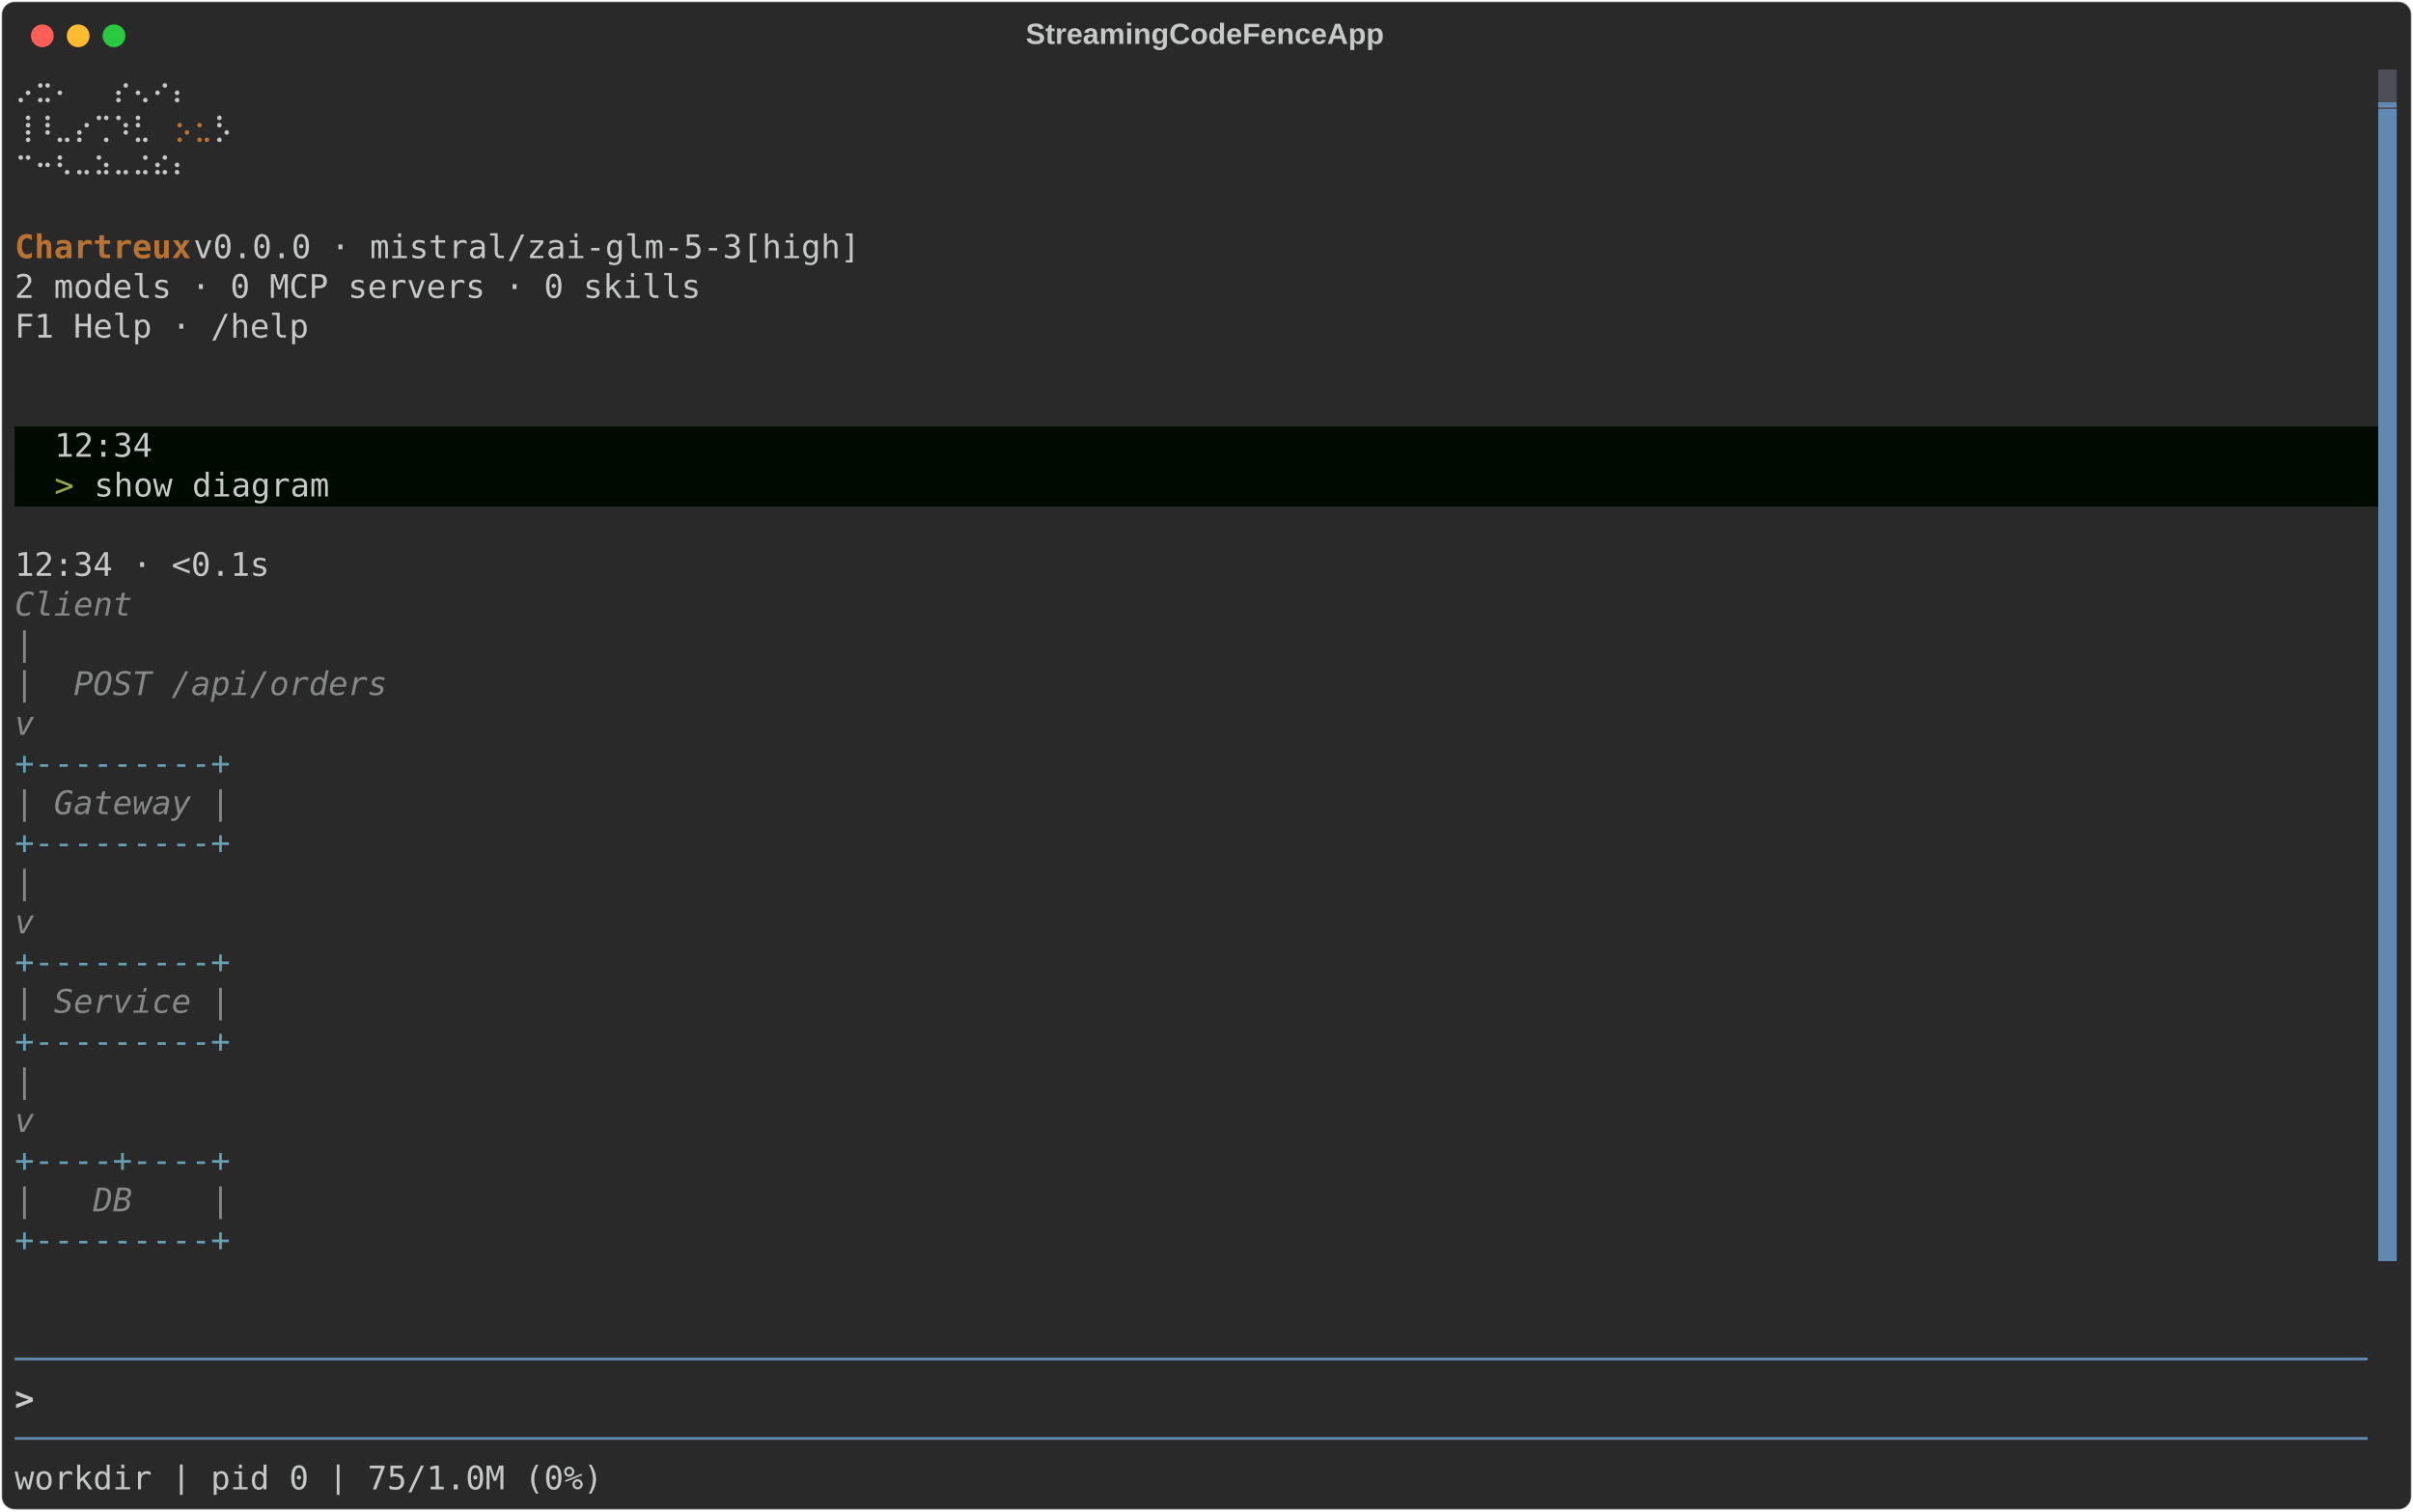
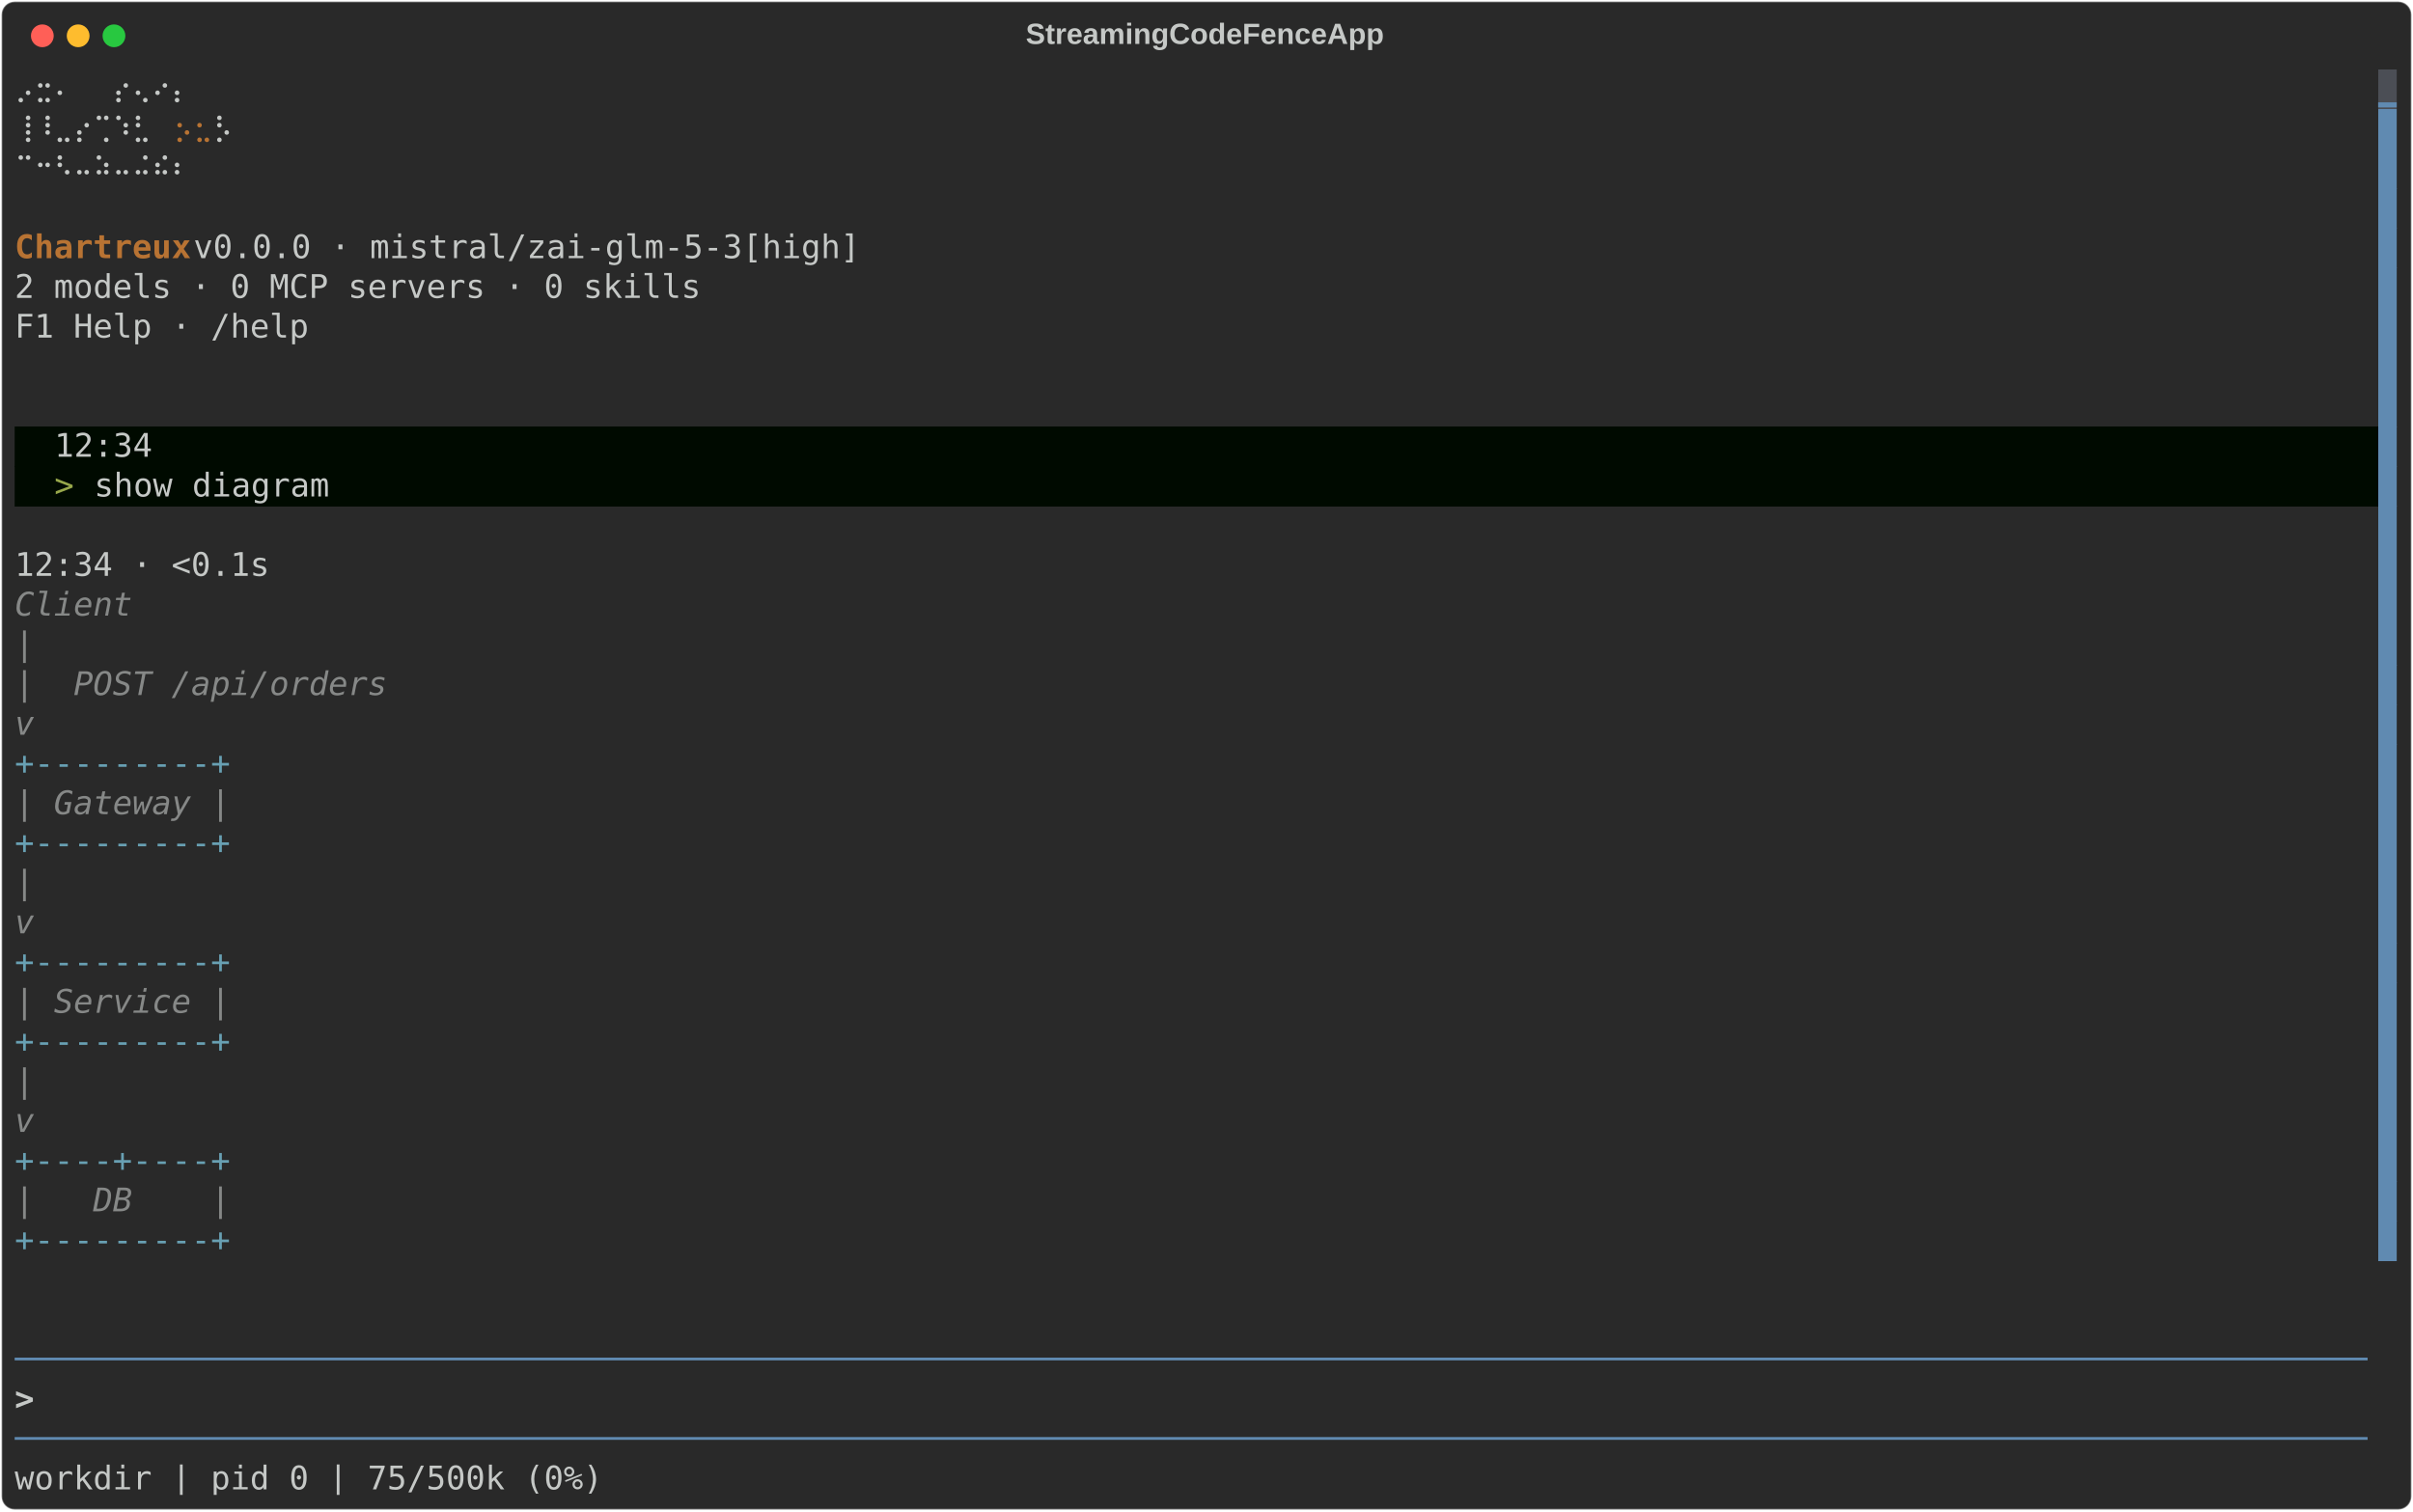
<svg xmlns="http://www.w3.org/2000/svg" class="rich-terminal" viewBox="0 0 1482 928.4">
  <style>

    @font-face {
        font-family: "Fira Code";
        src: local("FiraCode-Regular"),
                url("https://cdnjs.cloudflare.com/ajax/libs/firacode/6.2.0/woff2/FiraCode-Regular.woff2") format("woff2"),
                url("https://cdnjs.cloudflare.com/ajax/libs/firacode/6.2.0/woff/FiraCode-Regular.woff") format("woff");
        font-style: normal;
        font-weight: 400;
    }
    @font-face {
        font-family: "Fira Code";
        src: local("FiraCode-Bold"),
                url("https://cdnjs.cloudflare.com/ajax/libs/firacode/6.2.0/woff2/FiraCode-Bold.woff2") format("woff2"),
                url("https://cdnjs.cloudflare.com/ajax/libs/firacode/6.2.0/woff/FiraCode-Bold.woff") format("woff");
        font-style: bold;
        font-weight: 700;
    }

    .terminal-matrix {
        font-family: Fira Code, monospace;
        font-size: 20px;
        line-height: 24.4px;
        font-variant-east-asian: full-width;
    }

    .terminal-title {
        font-size: 18px;
        font-weight: bold;
        font-family: arial;
    }

    .terminal-r1 { fill: #c5c8c6 }
.terminal-r2 { fill: #608ab1 }
.terminal-r3 { fill: #b87333 }
.terminal-r4 { fill: #292929 }
.terminal-r5 { fill: #b87333;font-weight: bold }
.terminal-r6 { fill: #98a84b }
.terminal-r7 { fill: #868887;font-style: italic; }
.terminal-r8 { fill: #68a0b3 }
.terminal-r9 { fill: #c5c8c6;font-weight: bold }
    </style>
  <defs>
    <clipPath id="terminal-clip-terminal">
      <rect x="0" y="0" width="1463.0" height="877.4" />
    </clipPath>
    <clipPath id="terminal-line-0">
      <rect x="0" y="1.5" width="1464" height="24.65" />
    </clipPath>
    <clipPath id="terminal-line-1">
      <rect x="0" y="25.9" width="1464" height="24.65" />
    </clipPath>
    <clipPath id="terminal-line-2">
      <rect x="0" y="50.3" width="1464" height="24.65" />
    </clipPath>
    <clipPath id="terminal-line-3">
      <rect x="0" y="74.7" width="1464" height="24.65" />
    </clipPath>
    <clipPath id="terminal-line-4">
      <rect x="0" y="99.1" width="1464" height="24.65" />
    </clipPath>
    <clipPath id="terminal-line-5">
      <rect x="0" y="123.5" width="1464" height="24.65" />
    </clipPath>
    <clipPath id="terminal-line-6">
      <rect x="0" y="147.9" width="1464" height="24.65" />
    </clipPath>
    <clipPath id="terminal-line-7">
      <rect x="0" y="172.3" width="1464" height="24.65" />
    </clipPath>
    <clipPath id="terminal-line-8">
      <rect x="0" y="196.7" width="1464" height="24.65" />
    </clipPath>
    <clipPath id="terminal-line-9">
      <rect x="0" y="221.1" width="1464" height="24.65" />
    </clipPath>
    <clipPath id="terminal-line-10">
      <rect x="0" y="245.5" width="1464" height="24.65" />
    </clipPath>
    <clipPath id="terminal-line-11">
      <rect x="0" y="269.9" width="1464" height="24.65" />
    </clipPath>
    <clipPath id="terminal-line-12">
      <rect x="0" y="294.3" width="1464" height="24.65" />
    </clipPath>
    <clipPath id="terminal-line-13">
      <rect x="0" y="318.7" width="1464" height="24.65" />
    </clipPath>
    <clipPath id="terminal-line-14">
      <rect x="0" y="343.1" width="1464" height="24.65" />
    </clipPath>
    <clipPath id="terminal-line-15">
      <rect x="0" y="367.5" width="1464" height="24.65" />
    </clipPath>
    <clipPath id="terminal-line-16">
      <rect x="0" y="391.9" width="1464" height="24.65" />
    </clipPath>
    <clipPath id="terminal-line-17">
      <rect x="0" y="416.3" width="1464" height="24.65" />
    </clipPath>
    <clipPath id="terminal-line-18">
      <rect x="0" y="440.7" width="1464" height="24.65" />
    </clipPath>
    <clipPath id="terminal-line-19">
      <rect x="0" y="465.1" width="1464" height="24.65" />
    </clipPath>
    <clipPath id="terminal-line-20">
      <rect x="0" y="489.5" width="1464" height="24.65" />
    </clipPath>
    <clipPath id="terminal-line-21">
      <rect x="0" y="513.9" width="1464" height="24.65" />
    </clipPath>
    <clipPath id="terminal-line-22">
      <rect x="0" y="538.3" width="1464" height="24.65" />
    </clipPath>
    <clipPath id="terminal-line-23">
      <rect x="0" y="562.7" width="1464" height="24.65" />
    </clipPath>
    <clipPath id="terminal-line-24">
      <rect x="0" y="587.1" width="1464" height="24.65" />
    </clipPath>
    <clipPath id="terminal-line-25">
      <rect x="0" y="611.5" width="1464" height="24.65" />
    </clipPath>
    <clipPath id="terminal-line-26">
      <rect x="0" y="635.9" width="1464" height="24.65" />
    </clipPath>
    <clipPath id="terminal-line-27">
      <rect x="0" y="660.3" width="1464" height="24.65" />
    </clipPath>
    <clipPath id="terminal-line-28">
      <rect x="0" y="684.7" width="1464" height="24.65" />
    </clipPath>
    <clipPath id="terminal-line-29">
      <rect x="0" y="709.1" width="1464" height="24.65" />
    </clipPath>
    <clipPath id="terminal-line-30">
      <rect x="0" y="733.5" width="1464" height="24.65" />
    </clipPath>
    <clipPath id="terminal-line-31">
      <rect x="0" y="757.9" width="1464" height="24.65" />
    </clipPath>
    <clipPath id="terminal-line-32">
      <rect x="0" y="782.3" width="1464" height="24.65" />
    </clipPath>
    <clipPath id="terminal-line-33">
      <rect x="0" y="806.7" width="1464" height="24.65" />
    </clipPath>
    <clipPath id="terminal-line-34">
      <rect x="0" y="831.1" width="1464" height="24.65" />
    </clipPath>
  </defs>
  <rect fill="#292929" stroke="rgba(255,255,255,0.35)" stroke-width="1" x="1" y="1" width="1480" height="926.4" rx="8" />
  <text class="terminal-title" fill="#c5c8c6" text-anchor="middle" x="740" y="27">StreamingCodeFenceApp</text>
  <g transform="translate(26,22)">
    <circle cx="0" cy="0" r="7" fill="#ff5f57" />
    <circle cx="22" cy="0" r="7" fill="#febc2e" />
    <circle cx="44" cy="0" r="7" fill="#28c840" />
  </g>
  <g transform="translate(9, 41)" clip-path="url(#terminal-clip-terminal)">
    <rect fill="#4b4e55" x="1451.8" y="1.5" width="12.2" height="24.65" shape-rendering="crispEdges" />
    <rect fill="#608ab1" x="1451.8" y="25.9" width="12.2" height="24.65" shape-rendering="crispEdges" />
    <rect fill="#608ab1" x="1451.8" y="50.3" width="12.2" height="24.65" shape-rendering="crispEdges" />
    <rect fill="#608ab1" x="1451.8" y="74.7" width="12.2" height="24.65" shape-rendering="crispEdges" />
    <rect fill="#608ab1" x="1451.8" y="99.1" width="12.2" height="24.65" shape-rendering="crispEdges" />
    <rect fill="#608ab1" x="1451.8" y="123.5" width="12.2" height="24.65" shape-rendering="crispEdges" />
    <rect fill="#608ab1" x="1451.8" y="147.9" width="12.2" height="24.65" shape-rendering="crispEdges" />
    <rect fill="#608ab1" x="1451.8" y="172.3" width="12.2" height="24.65" shape-rendering="crispEdges" />
    <rect fill="#608ab1" x="1451.8" y="196.7" width="12.2" height="24.65" shape-rendering="crispEdges" />
    <rect fill="#000a00" x="0" y="221.1" width="24.4" height="24.65" shape-rendering="crispEdges" />
    <rect fill="#000a00" x="24.4" y="221.1" width="61" height="24.65" shape-rendering="crispEdges" />
    <rect fill="#000a00" x="85.4" y="221.1" width="1366.4" height="24.65" shape-rendering="crispEdges" />
    <rect fill="#608ab1" x="1451.8" y="221.1" width="12.2" height="24.65" shape-rendering="crispEdges" />
    <rect fill="#000a00" x="0" y="245.5" width="24.4" height="24.65" shape-rendering="crispEdges" />
    <rect fill="#000a00" x="24.4" y="245.5" width="12.2" height="24.65" shape-rendering="crispEdges" />
    <rect fill="#000a00" x="36.6" y="245.5" width="12.2" height="24.65" shape-rendering="crispEdges" />
    <rect fill="#000a00" x="48.8" y="245.5" width="146.4" height="24.65" shape-rendering="crispEdges" />
    <rect fill="#000a00" x="195.2" y="245.5" width="1256.6" height="24.65" shape-rendering="crispEdges" />
    <rect fill="#608ab1" x="1451.8" y="245.5" width="12.2" height="24.65" shape-rendering="crispEdges" />
    <rect fill="#608ab1" x="1451.8" y="269.9" width="12.2" height="24.65" shape-rendering="crispEdges" />
    <rect fill="#608ab1" x="1451.8" y="294.3" width="12.2" height="24.65" shape-rendering="crispEdges" />
    <rect fill="#608ab1" x="1451.8" y="318.7" width="12.2" height="24.65" shape-rendering="crispEdges" />
    <rect fill="#608ab1" x="1451.8" y="343.1" width="12.2" height="24.65" shape-rendering="crispEdges" />
    <rect fill="#608ab1" x="1451.8" y="367.5" width="12.2" height="24.65" shape-rendering="crispEdges" />
    <rect fill="#608ab1" x="1451.8" y="391.9" width="12.2" height="24.65" shape-rendering="crispEdges" />
    <rect fill="#608ab1" x="1451.8" y="416.3" width="12.2" height="24.65" shape-rendering="crispEdges" />
    <rect fill="#608ab1" x="1451.8" y="440.7" width="12.2" height="24.65" shape-rendering="crispEdges" />
    <rect fill="#608ab1" x="1451.8" y="465.1" width="12.2" height="24.65" shape-rendering="crispEdges" />
    <rect fill="#608ab1" x="1451.8" y="489.5" width="12.2" height="24.65" shape-rendering="crispEdges" />
    <rect fill="#608ab1" x="1451.8" y="513.9" width="12.2" height="24.65" shape-rendering="crispEdges" />
    <rect fill="#608ab1" x="1451.8" y="538.3" width="12.2" height="24.65" shape-rendering="crispEdges" />
    <rect fill="#608ab1" x="1451.8" y="562.7" width="12.2" height="24.65" shape-rendering="crispEdges" />
    <rect fill="#608ab1" x="1451.8" y="587.1" width="12.2" height="24.65" shape-rendering="crispEdges" />
    <rect fill="#608ab1" x="1451.8" y="611.5" width="12.2" height="24.65" shape-rendering="crispEdges" />
    <rect fill="#608ab1" x="1451.8" y="635.9" width="12.2" height="24.65" shape-rendering="crispEdges" />
    <rect fill="#608ab1" x="1451.8" y="660.3" width="12.2" height="24.65" shape-rendering="crispEdges" />
    <rect fill="#608ab1" x="1451.8" y="684.7" width="12.2" height="24.65" shape-rendering="crispEdges" />
    <rect fill="#608ab1" x="1451.8" y="709.1" width="12.2" height="24.65" shape-rendering="crispEdges" />
    <g class="terminal-matrix">
      <text class="terminal-r1" x="0" y="20" textLength="134.2" clip-path="url(#terminal-line-0)">  ⡠⣒⠄  ⡔⢄⠔⡄</text>
      <text class="terminal-r2" x="1451.8" y="20" textLength="12.2" clip-path="url(#terminal-line-0)">▁</text>
      <text class="terminal-r1" x="1464" y="20" textLength="12.2" clip-path="url(#terminal-line-0)">
</text>
      <text class="terminal-r1" x="0" y="44.4" textLength="97.6" clip-path="url(#terminal-line-1)"> ⢸⠸⣀⡔⢉⠱⣃</text>
      <text class="terminal-r3" x="97.6" y="44.4" textLength="12.2" clip-path="url(#terminal-line-1)">⡢</text>
      <text class="terminal-r3" x="109.8" y="44.4" textLength="12.2" clip-path="url(#terminal-line-1)">⣂</text>
      <text class="terminal-r1" x="122" y="44.4" textLength="12.2" clip-path="url(#terminal-line-1)">⡣</text>
      <text class="terminal-r1" x="1464" y="44.4" textLength="12.2" clip-path="url(#terminal-line-1)">
</text>
      <text class="terminal-r1" x="0" y="68.8" textLength="134.2" clip-path="url(#terminal-line-2)">  ⠉⠒⠣⠤⠵⠤⠬⠮⠆</text>
      <text class="terminal-r1" x="1464" y="68.8" textLength="12.2" clip-path="url(#terminal-line-2)">
</text>
      <text class="terminal-r1" x="1464" y="93.2" textLength="12.2" clip-path="url(#terminal-line-3)">
</text>
      <text class="terminal-r5" x="0" y="117.6" textLength="109.8" clip-path="url(#terminal-line-4)">Chartreux</text>
      <text class="terminal-r1" x="109.8" y="117.6" textLength="427" clip-path="url(#terminal-line-4)"> v0.0.0 · mistral/zai-glm-5-3[high]</text>
      <text class="terminal-r1" x="1464" y="117.6" textLength="12.2" clip-path="url(#terminal-line-4)">
</text>
      <text class="terminal-r1" x="0" y="142" textLength="427" clip-path="url(#terminal-line-5)">2 models · 0 MCP servers · 0 skills</text>
      <text class="terminal-r1" x="1464" y="142" textLength="12.2" clip-path="url(#terminal-line-5)">
</text>
      <text class="terminal-r1" x="0" y="166.4" textLength="183" clip-path="url(#terminal-line-6)">F1 Help · /help</text>
      <text class="terminal-r1" x="1464" y="166.4" textLength="12.2" clip-path="url(#terminal-line-6)">
</text>
      <text class="terminal-r1" x="1464" y="190.8" textLength="12.2" clip-path="url(#terminal-line-7)">
</text>
      <text class="terminal-r1" x="1464" y="215.2" textLength="12.2" clip-path="url(#terminal-line-8)">
</text>
      <text class="terminal-r1" x="24.4" y="239.6" textLength="61" clip-path="url(#terminal-line-9)">12:34</text>
      <text class="terminal-r1" x="1464" y="239.6" textLength="12.2" clip-path="url(#terminal-line-9)">
</text>
      <text class="terminal-r6" x="24.4" y="264" textLength="12.2" clip-path="url(#terminal-line-10)">&gt;</text>
      <text class="terminal-r1" x="48.8" y="264" textLength="146.4" clip-path="url(#terminal-line-10)">show diagram</text>
      <text class="terminal-r1" x="1464" y="264" textLength="12.2" clip-path="url(#terminal-line-10)">
</text>
      <text class="terminal-r1" x="1464" y="288.4" textLength="12.2" clip-path="url(#terminal-line-11)">
</text>
      <text class="terminal-r1" x="0" y="312.8" textLength="158.6" clip-path="url(#terminal-line-12)">12:34 · &lt;0.1s</text>
      <text class="terminal-r1" x="1464" y="312.8" textLength="12.2" clip-path="url(#terminal-line-12)">
</text>
      <text class="terminal-r7" x="0" y="337.2" textLength="97.6" clip-path="url(#terminal-line-13)">  Client</text>
      <text class="terminal-r1" x="1464" y="337.2" textLength="12.2" clip-path="url(#terminal-line-13)">
</text>
      <text class="terminal-r7" x="0" y="361.6" textLength="61" clip-path="url(#terminal-line-14)">    |</text>
      <text class="terminal-r1" x="1464" y="361.6" textLength="12.2" clip-path="url(#terminal-line-14)">
</text>
      <text class="terminal-r7" x="0" y="386" textLength="280.6" clip-path="url(#terminal-line-15)">    |  POST /api/orders</text>
      <text class="terminal-r1" x="1464" y="386" textLength="12.2" clip-path="url(#terminal-line-15)">
</text>
      <text class="terminal-r7" x="0" y="410.4" textLength="61" clip-path="url(#terminal-line-16)">    v</text>
      <text class="terminal-r1" x="1464" y="410.4" textLength="12.2" clip-path="url(#terminal-line-16)">
</text>
      <text class="terminal-r8" x="0" y="434.8" textLength="134.2" clip-path="url(#terminal-line-17)">+---------+</text>
      <text class="terminal-r1" x="1464" y="434.8" textLength="12.2" clip-path="url(#terminal-line-17)">
</text>
      <text class="terminal-r7" x="0" y="459.2" textLength="134.2" clip-path="url(#terminal-line-18)">| Gateway |</text>
      <text class="terminal-r1" x="1464" y="459.2" textLength="12.2" clip-path="url(#terminal-line-18)">
</text>
      <text class="terminal-r8" x="0" y="483.6" textLength="134.2" clip-path="url(#terminal-line-19)">+---------+</text>
      <text class="terminal-r1" x="1464" y="483.6" textLength="12.2" clip-path="url(#terminal-line-19)">
</text>
      <text class="terminal-r7" x="0" y="508" textLength="61" clip-path="url(#terminal-line-20)">    |</text>
      <text class="terminal-r1" x="1464" y="508" textLength="12.2" clip-path="url(#terminal-line-20)">
</text>
      <text class="terminal-r7" x="0" y="532.4" textLength="61" clip-path="url(#terminal-line-21)">    v</text>
      <text class="terminal-r1" x="1464" y="532.4" textLength="12.2" clip-path="url(#terminal-line-21)">
</text>
      <text class="terminal-r8" x="0" y="556.8" textLength="134.2" clip-path="url(#terminal-line-22)">+---------+</text>
      <text class="terminal-r1" x="1464" y="556.8" textLength="12.2" clip-path="url(#terminal-line-22)">
</text>
      <text class="terminal-r7" x="0" y="581.2" textLength="134.2" clip-path="url(#terminal-line-23)">| Service |</text>
      <text class="terminal-r1" x="1464" y="581.2" textLength="12.2" clip-path="url(#terminal-line-23)">
</text>
      <text class="terminal-r8" x="0" y="605.6" textLength="134.2" clip-path="url(#terminal-line-24)">+---------+</text>
      <text class="terminal-r1" x="1464" y="605.6" textLength="12.2" clip-path="url(#terminal-line-24)">
</text>
      <text class="terminal-r7" x="0" y="630" textLength="61" clip-path="url(#terminal-line-25)">    |</text>
      <text class="terminal-r1" x="1464" y="630" textLength="12.2" clip-path="url(#terminal-line-25)">
</text>
      <text class="terminal-r7" x="0" y="654.4" textLength="61" clip-path="url(#terminal-line-26)">    v</text>
      <text class="terminal-r1" x="1464" y="654.4" textLength="12.2" clip-path="url(#terminal-line-26)">
</text>
      <text class="terminal-r8" x="0" y="678.8" textLength="134.2" clip-path="url(#terminal-line-27)">+----+----+</text>
      <text class="terminal-r1" x="1464" y="678.8" textLength="12.2" clip-path="url(#terminal-line-27)">
</text>
      <text class="terminal-r7" x="0" y="703.2" textLength="134.2" clip-path="url(#terminal-line-28)">|   DB    |</text>
      <text class="terminal-r1" x="1464" y="703.2" textLength="12.2" clip-path="url(#terminal-line-28)">
</text>
      <text class="terminal-r8" x="0" y="727.6" textLength="134.2" clip-path="url(#terminal-line-29)">+---------+</text>
      <text class="terminal-r1" x="1464" y="727.6" textLength="12.2" clip-path="url(#terminal-line-29)">
</text>
      <text class="terminal-r1" x="1464" y="752" textLength="12.2" clip-path="url(#terminal-line-30)">
</text>
      <text class="terminal-r1" x="1464" y="776.4" textLength="12.2" clip-path="url(#terminal-line-31)">
</text>
      <text class="terminal-r2" x="0" y="800.8" textLength="1464" clip-path="url(#terminal-line-32)">────────────────────────────────────────────────────────────────────────────────────────────────────────────────────────</text>
      <text class="terminal-r1" x="1464" y="800.8" textLength="12.2" clip-path="url(#terminal-line-32)">
</text>
      <text class="terminal-r9" x="0" y="825.2" textLength="12.2" clip-path="url(#terminal-line-33)">&gt;</text>
      <text class="terminal-r1" x="1464" y="825.2" textLength="12.2" clip-path="url(#terminal-line-33)">
</text>
      <text class="terminal-r2" x="0" y="849.6" textLength="1464" clip-path="url(#terminal-line-34)">────────────────────────────────────────────────────────────────────────────────────────────────────────────────────────</text>
      <text class="terminal-r1" x="1464" y="849.6" textLength="12.2" clip-path="url(#terminal-line-34)">
</text>
-       <text class="terminal-r1" x="0" y="874" textLength="366" clip-path="url(#terminal-line-35)">workdir | pid 0 | 75/1.0M (0%)</text>
+       <text class="terminal-r1" x="0" y="874" textLength="366" clip-path="url(#terminal-line-35)">workdir | pid 0 | 75/500k (0%)</text>
    </g>
  </g>
</svg>
